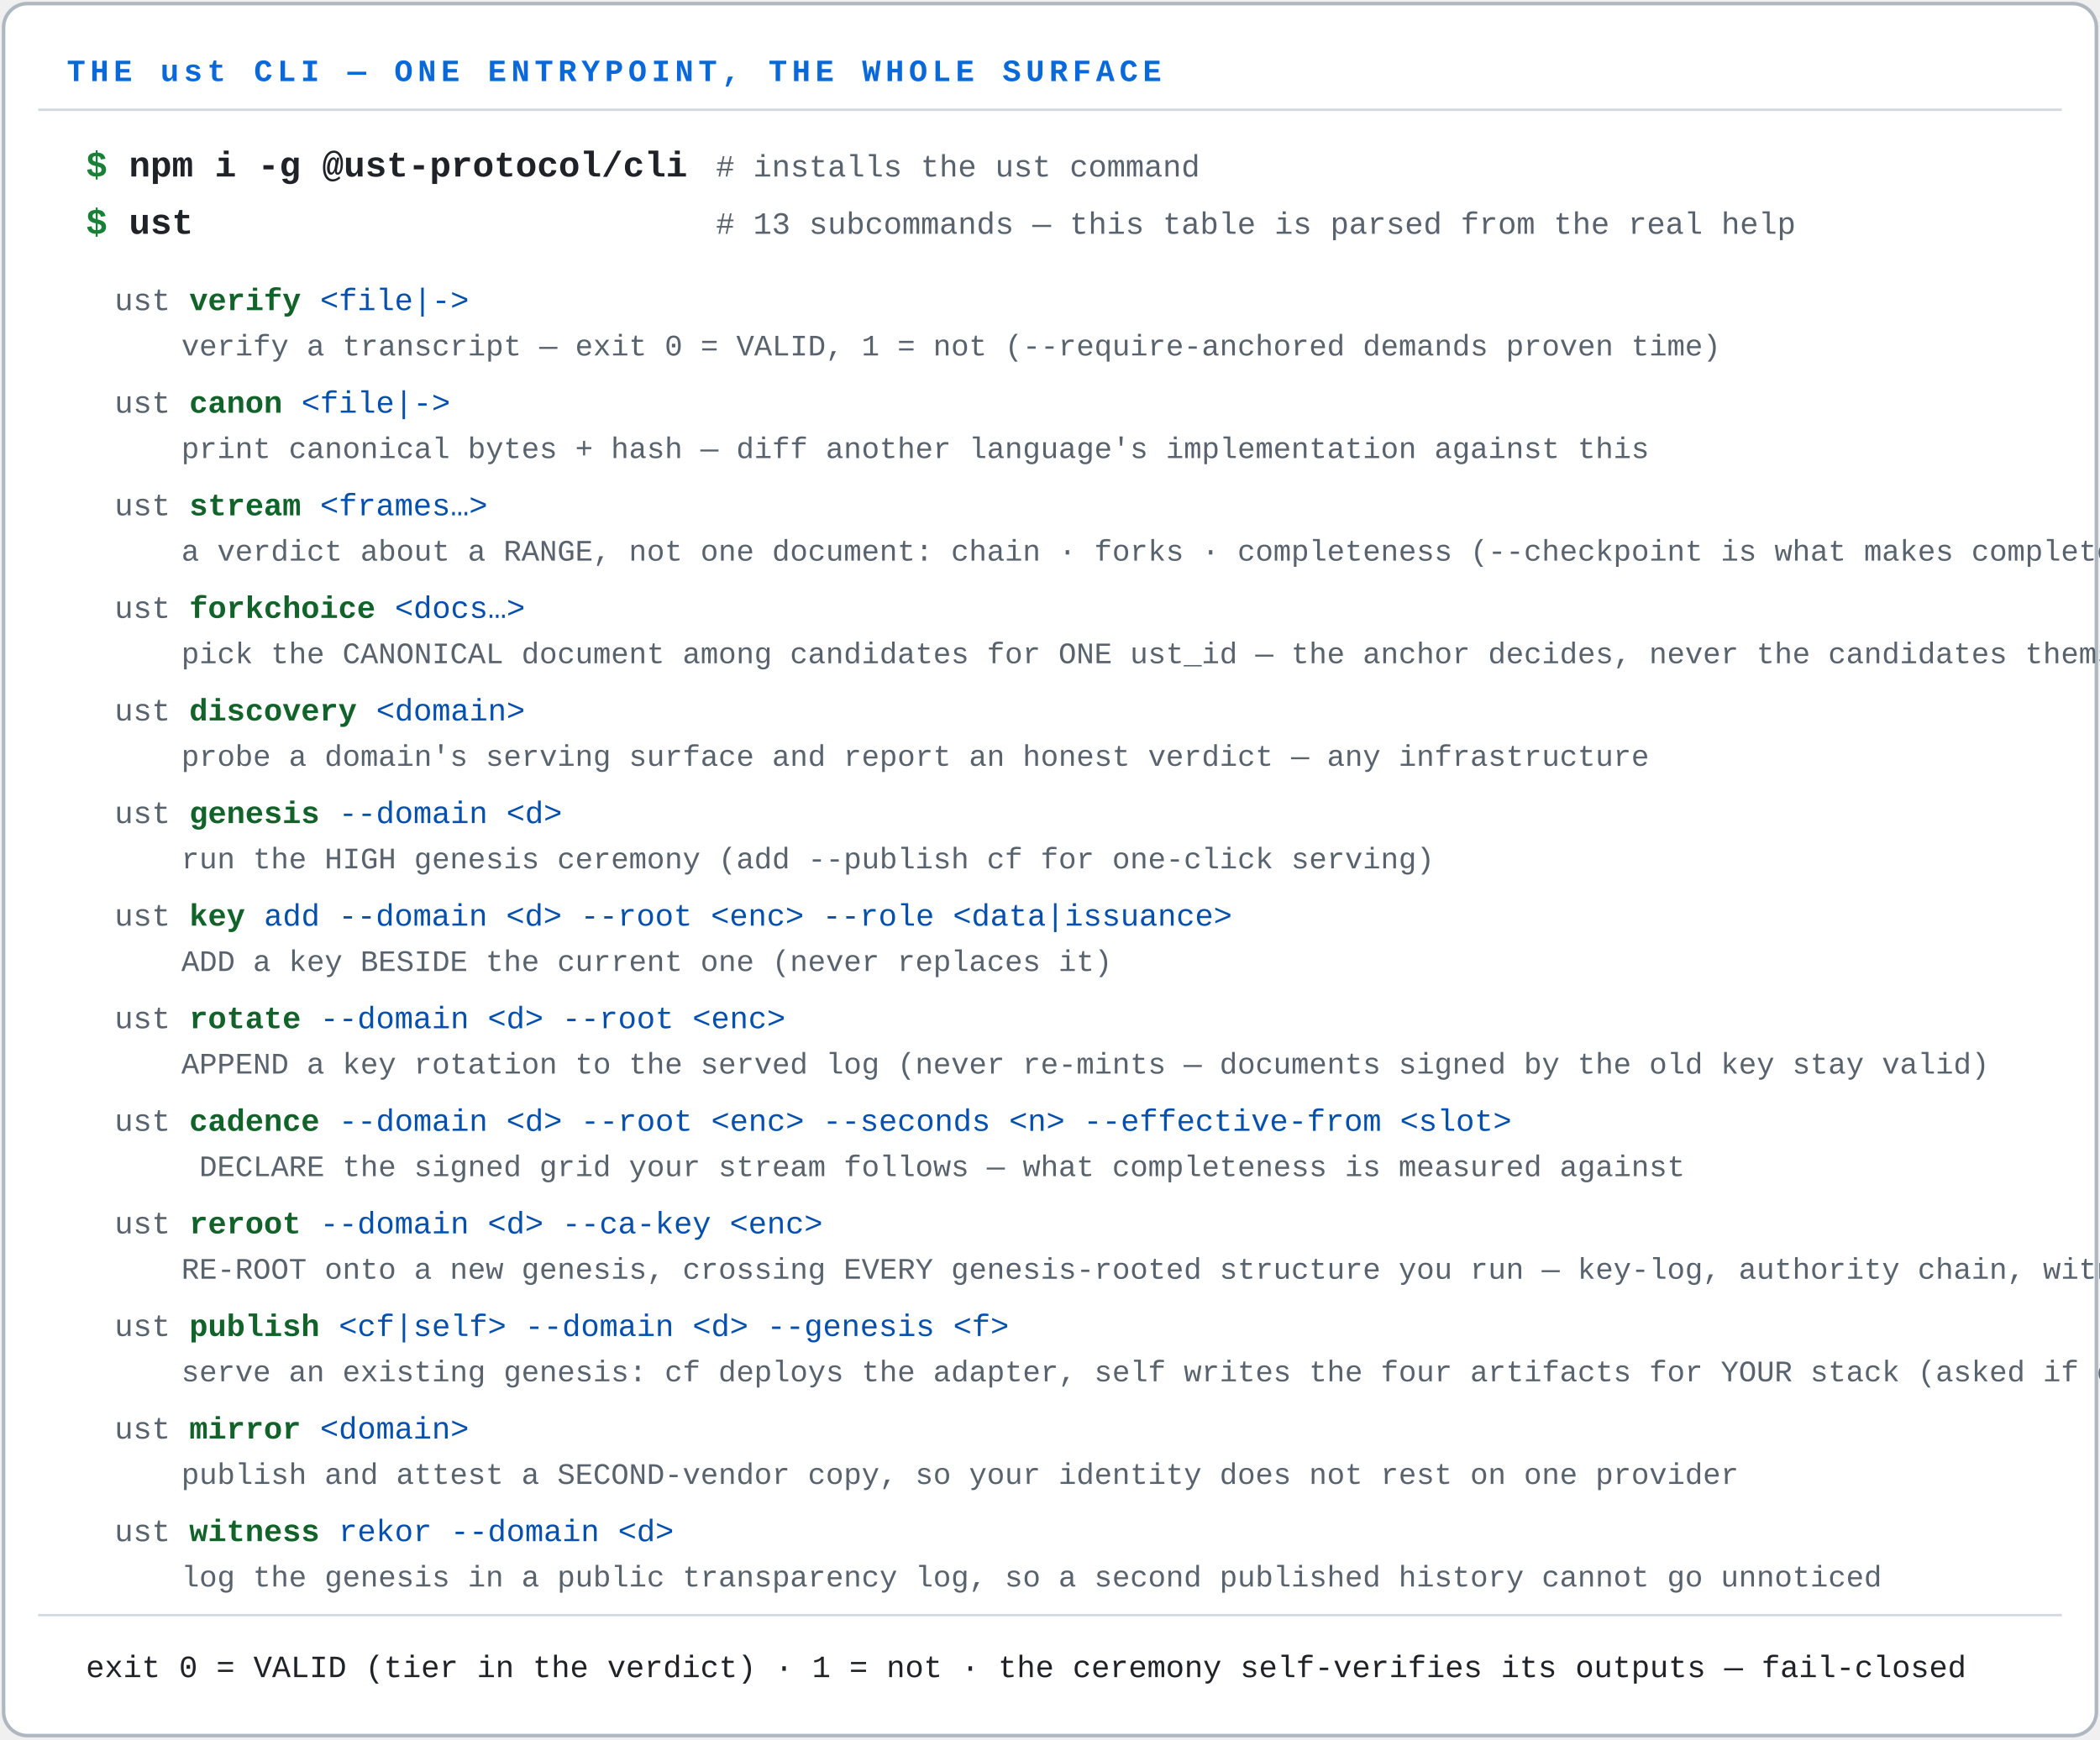
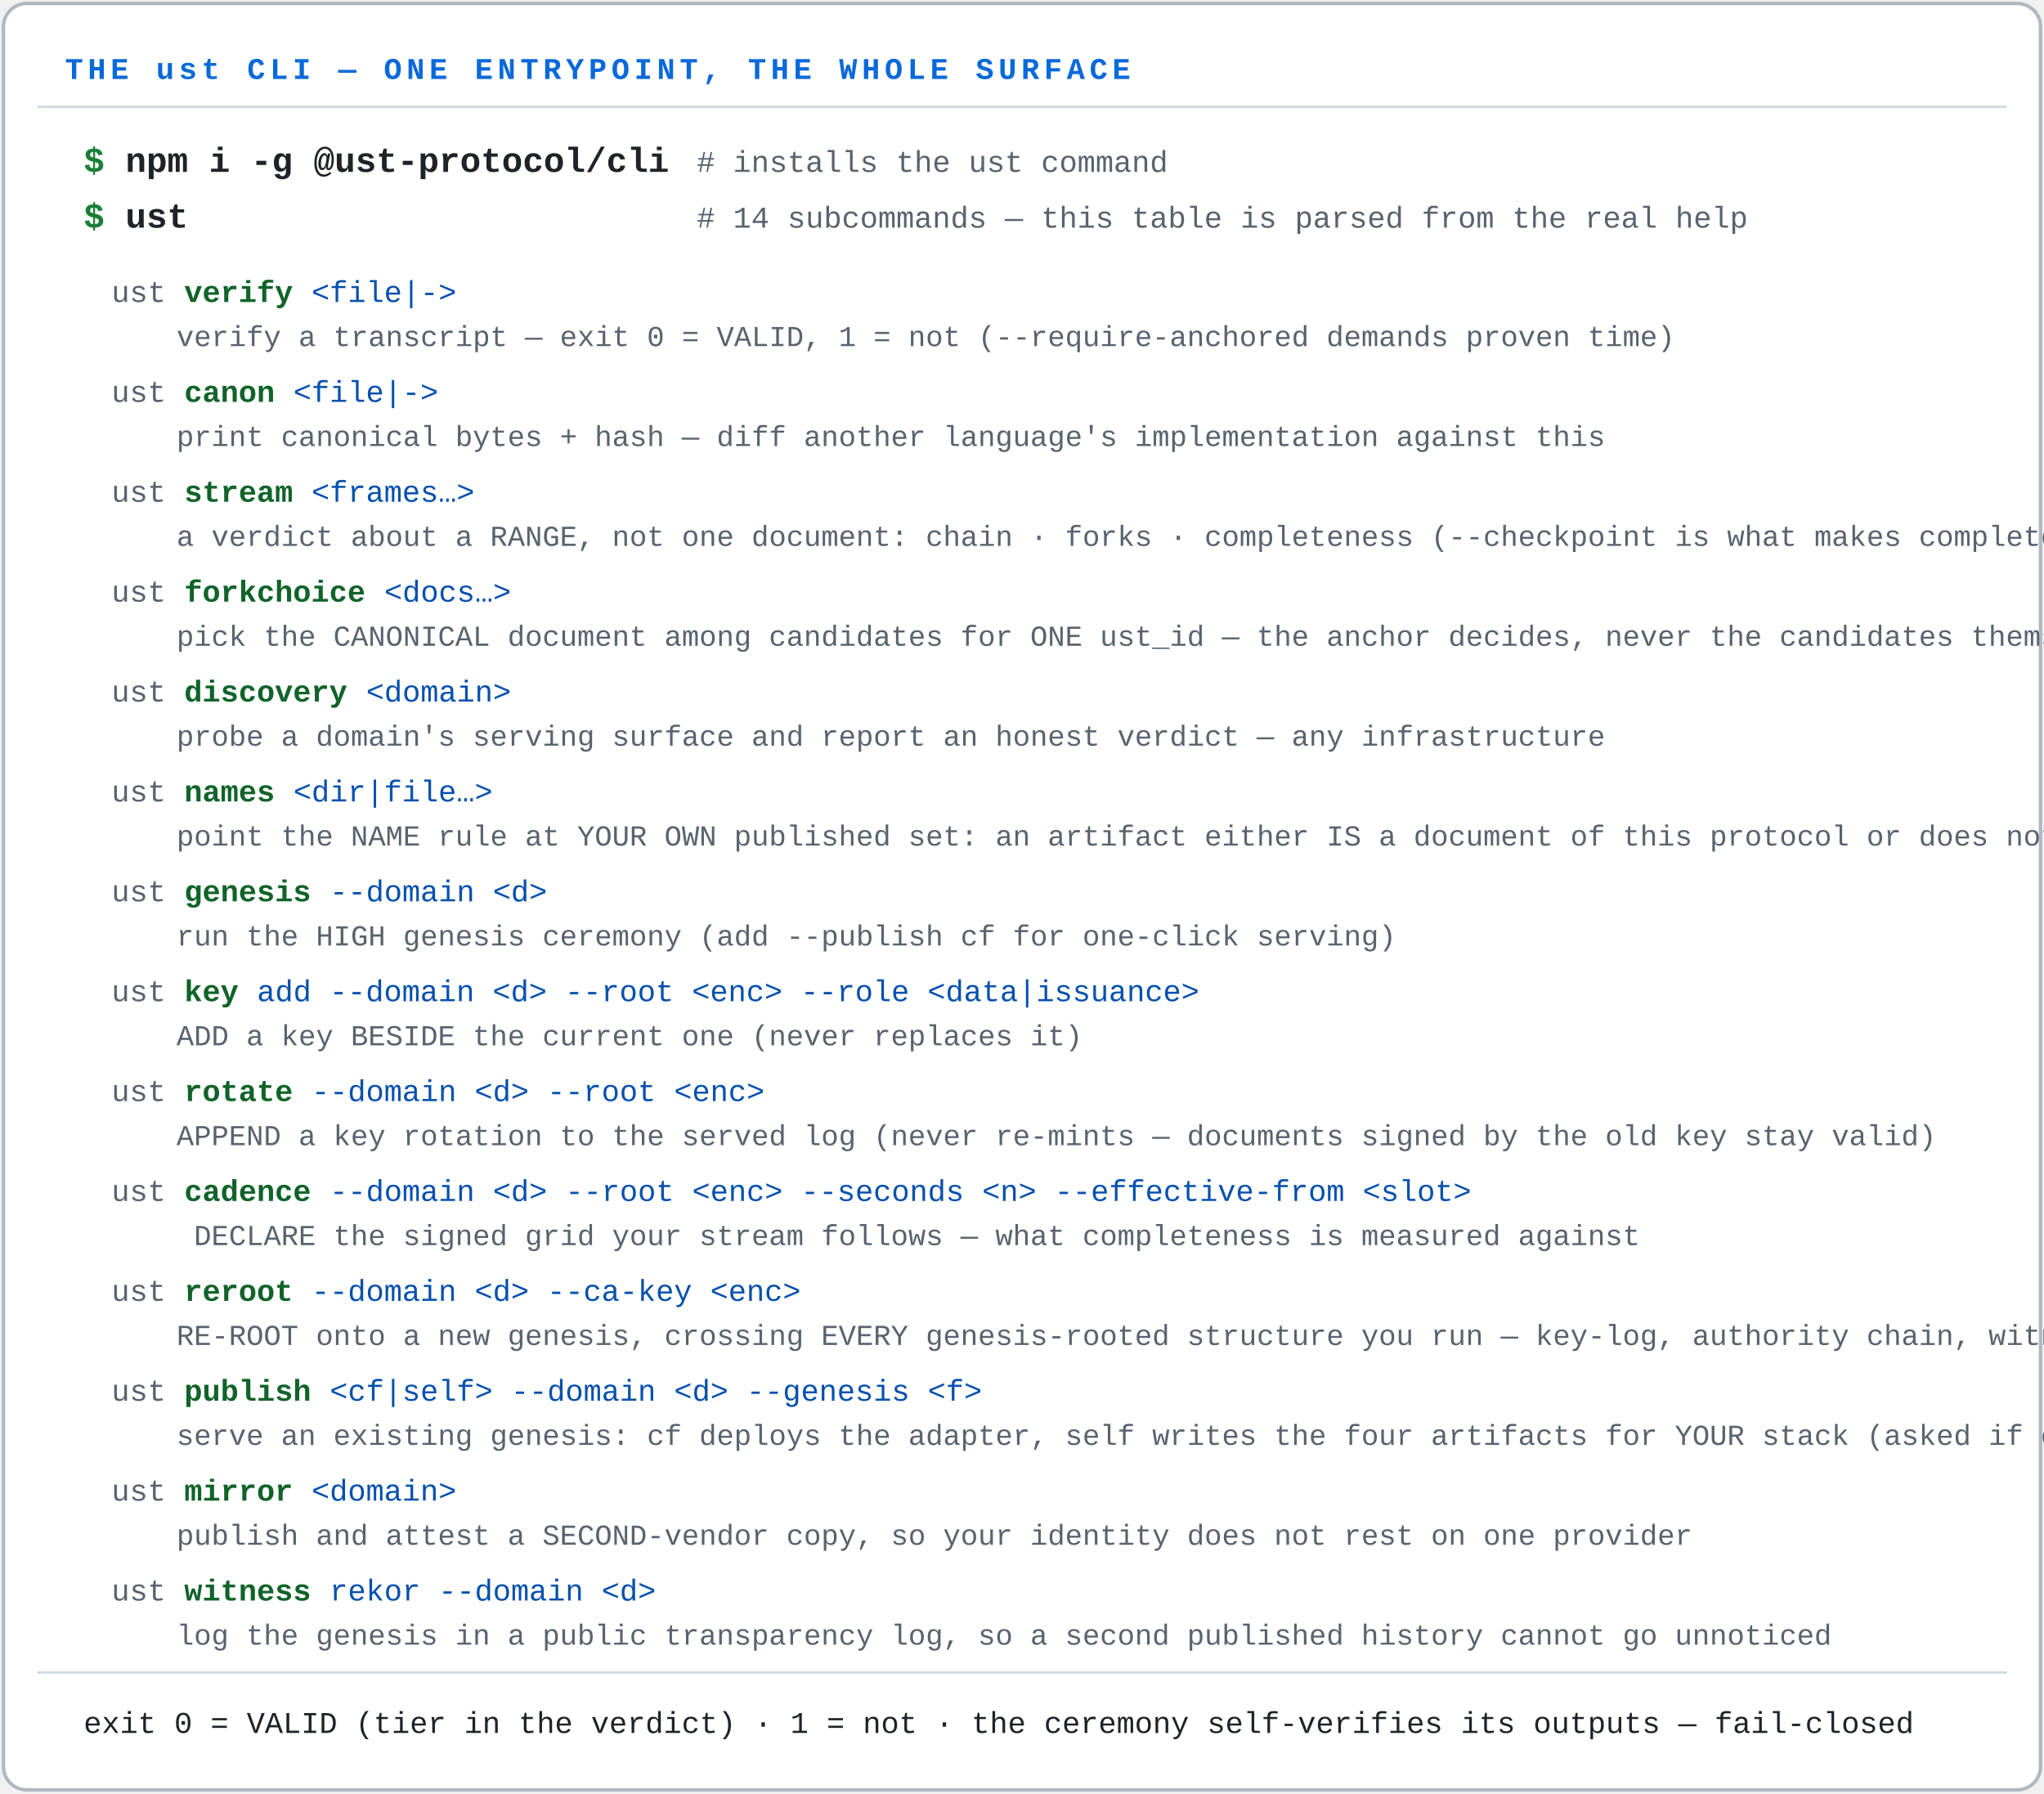
- <svg xmlns="http://www.w3.org/2000/svg" viewBox="0 0 880 729" role="img" aria-labelledby="ust-cli-t ust-cli-d">
+ <svg xmlns="http://www.w3.org/2000/svg" viewBox="0 0 880 772" role="img" aria-labelledby="ust-cli-t ust-cli-d">
  <g font-family="ui-monospace,SFMono-Regular,Menlo,Consolas,'Liberation Mono',monospace" font-size="15" xml:space="preserve">
-     <rect x="1.5" y="1.5" width="877" height="726" rx="10" fill="#ffffff" stroke="#afb8c1" stroke-width="1.5" />
+     <rect x="1.5" y="1.5" width="877" height="769" rx="10" fill="#ffffff" stroke="#afb8c1" stroke-width="1.5" />
    <line x1="16" y1="46" x2="864" y2="46" stroke="#d1d9e0" stroke-width="1" />
    <text x="28" y="34" fill="#0969da" font-size="13" font-weight="600" letter-spacing="2">THE ust CLI — ONE ENTRYPOINT, THE WHOLE SURFACE</text>
    <text x="36" y="74" fill="#1a7f37" font-weight="600">$</text>
    <text x="54" y="74" fill="#1f2328" font-weight="600">npm i -g @ust-protocol/cli</text>
    <text x="300" y="74" fill="#59636e" font-size="13"># installs the ust command</text>
    <text x="36" y="98" fill="#1a7f37" font-weight="600">$</text>
    <text x="54" y="98" fill="#1f2328" font-weight="600">ust</text>
-     <text x="300" y="98" fill="#59636e" font-size="13"># 13 subcommands — this table is parsed from the real help</text>
+     <text x="300" y="98" fill="#59636e" font-size="13"># 14 subcommands — this table is parsed from the real help</text>
    <text x="48" y="130" fill="#59636e" font-size="13">ust</text>
    <text x="79.32" y="130" fill="#116329" font-size="13" font-weight="600">verify</text>
    <text x="134.13" y="130" fill="#0550ae" font-size="13">&lt;file|-&gt;</text>
    <text x="76" y="149" fill="#59636e" font-size="12.5">verify a transcript — exit 0 = VALID, 1 = not (--require-anchored demands proven time)</text>
    <text x="48" y="173" fill="#59636e" font-size="13">ust</text>
    <text x="79.32" y="173" fill="#116329" font-size="13" font-weight="600">canon</text>
    <text x="126.3" y="173" fill="#0550ae" font-size="13">&lt;file|-&gt;</text>
    <text x="76" y="192" fill="#59636e" font-size="12.5">print canonical bytes + hash — diff another language's implementation against this</text>
    <text x="48" y="216" fill="#59636e" font-size="13">ust</text>
    <text x="79.32" y="216" fill="#116329" font-size="13" font-weight="600">stream</text>
    <text x="134.13" y="216" fill="#0550ae" font-size="13">&lt;frames…&gt;</text>
    <text x="76" y="235" fill="#59636e" font-size="12.5">a verdict about a RANGE, not one document: chain · forks · completeness (--checkpoint is what makes completeness answerable at all)</text>
    <text x="48" y="259" fill="#59636e" font-size="13">ust</text>
    <text x="79.32" y="259" fill="#116329" font-size="13" font-weight="600">forkchoice</text>
    <text x="165.45" y="259" fill="#0550ae" font-size="13">&lt;docs…&gt;</text>
    <text x="76" y="278" fill="#59636e" font-size="12.5">pick the CANONICAL document among candidates for ONE ust_id — the anchor decides, never the candidates themselves</text>
    <text x="48" y="302" fill="#59636e" font-size="13">ust</text>
    <text x="79.32" y="302" fill="#116329" font-size="13" font-weight="600">discovery</text>
    <text x="157.62" y="302" fill="#0550ae" font-size="13">&lt;domain&gt;</text>
    <text x="76" y="321" fill="#59636e" font-size="12.5">probe a domain's serving surface and report an honest verdict — any infrastructure</text>
    <text x="48" y="345" fill="#59636e" font-size="13">ust</text>
-     <text x="79.32" y="345" fill="#116329" font-size="13" font-weight="600">genesis</text>
-     <text x="141.96" y="345" fill="#0550ae" font-size="13">--domain &lt;d&gt;</text>
-     <text x="76" y="364" fill="#59636e" font-size="12.5">run the HIGH genesis ceremony (add --publish cf for one-click serving)</text>
+     <text x="79.32" y="345" fill="#116329" font-size="13" font-weight="600">names</text>
+     <text x="126.3" y="345" fill="#0550ae" font-size="13">&lt;dir|file…&gt;</text>
+     <text x="76" y="364" fill="#59636e" font-size="12.5">point the NAME rule at YOUR OWN published set: an artifact either IS a document of this protocol or does not wear its name (offline; F.5t)</text>
    <text x="48" y="388" fill="#59636e" font-size="13">ust</text>
-     <text x="79.32" y="388" fill="#116329" font-size="13" font-weight="600">key</text>
-     <text x="110.64" y="388" fill="#0550ae" font-size="13">add --domain &lt;d&gt; --root &lt;enc&gt; --role &lt;data|issuance&gt;</text>
-     <text x="76" y="407" fill="#59636e" font-size="12.5">ADD a key BESIDE the current one (never replaces it)</text>
+     <text x="79.32" y="388" fill="#116329" font-size="13" font-weight="600">genesis</text>
+     <text x="141.96" y="388" fill="#0550ae" font-size="13">--domain &lt;d&gt;</text>
+     <text x="76" y="407" fill="#59636e" font-size="12.5">run the HIGH genesis ceremony (add --publish cf for one-click serving)</text>
    <text x="48" y="431" fill="#59636e" font-size="13">ust</text>
-     <text x="79.32" y="431" fill="#116329" font-size="13" font-weight="600">rotate</text>
-     <text x="134.13" y="431" fill="#0550ae" font-size="13">--domain &lt;d&gt; --root &lt;enc&gt;</text>
-     <text x="76" y="450" fill="#59636e" font-size="12.5">APPEND a key rotation to the served log (never re-mints — documents signed by the old key stay valid)</text>
+     <text x="79.32" y="431" fill="#116329" font-size="13" font-weight="600">key</text>
+     <text x="110.64" y="431" fill="#0550ae" font-size="13">add --domain &lt;d&gt; --root &lt;enc&gt; --role &lt;data|issuance&gt;</text>
+     <text x="76" y="450" fill="#59636e" font-size="12.5">ADD a key BESIDE the current one (never replaces it)</text>
    <text x="48" y="474" fill="#59636e" font-size="13">ust</text>
-     <text x="79.32" y="474" fill="#116329" font-size="13" font-weight="600">cadence</text>
-     <text x="141.96" y="474" fill="#0550ae" font-size="13">--domain &lt;d&gt; --root &lt;enc&gt; --seconds &lt;n&gt; --effective-from &lt;slot&gt;</text>
-     <text x="76" y="493" fill="#59636e" font-size="12.5"> DECLARE the signed grid your stream follows — what completeness is measured against</text>
+     <text x="79.32" y="474" fill="#116329" font-size="13" font-weight="600">rotate</text>
+     <text x="134.13" y="474" fill="#0550ae" font-size="13">--domain &lt;d&gt; --root &lt;enc&gt;</text>
+     <text x="76" y="493" fill="#59636e" font-size="12.5">APPEND a key rotation to the served log (never re-mints — documents signed by the old key stay valid)</text>
    <text x="48" y="517" fill="#59636e" font-size="13">ust</text>
-     <text x="79.32" y="517" fill="#116329" font-size="13" font-weight="600">reroot</text>
-     <text x="134.13" y="517" fill="#0550ae" font-size="13">--domain &lt;d&gt; --ca-key &lt;enc&gt;</text>
-     <text x="76" y="536" fill="#59636e" font-size="12.5">RE-ROOT onto a new genesis, crossing EVERY genesis-rooted structure you run — key-log, authority chain, witness log (the NAME), cadence. Writes artifacts; publishes nothing. Your writer must cross the last axis itself.</text>
+     <text x="79.32" y="517" fill="#116329" font-size="13" font-weight="600">cadence</text>
+     <text x="141.96" y="517" fill="#0550ae" font-size="13">--domain &lt;d&gt; --root &lt;enc&gt; --seconds &lt;n&gt; --effective-from &lt;slot&gt;</text>
+     <text x="76" y="536" fill="#59636e" font-size="12.5"> DECLARE the signed grid your stream follows — what completeness is measured against</text>
    <text x="48" y="560" fill="#59636e" font-size="13">ust</text>
-     <text x="79.32" y="560" fill="#116329" font-size="13" font-weight="600">publish</text>
-     <text x="141.96" y="560" fill="#0550ae" font-size="13">&lt;cf|self&gt; --domain &lt;d&gt; --genesis &lt;f&gt;</text>
-     <text x="76" y="579" fill="#59636e" font-size="12.5">serve an existing genesis: cf deploys the adapter, self writes the four artifacts for YOUR stack (asked if omitted)</text>
+     <text x="79.32" y="560" fill="#116329" font-size="13" font-weight="600">reroot</text>
+     <text x="134.13" y="560" fill="#0550ae" font-size="13">--domain &lt;d&gt; --ca-key &lt;enc&gt;</text>
+     <text x="76" y="579" fill="#59636e" font-size="12.5">RE-ROOT onto a new genesis, crossing EVERY genesis-rooted structure you run — key-log, authority chain, witness log (the NAME), cadence. Writes artifacts; publishes nothing. Your writer must cross the last axis itself.</text>
    <text x="48" y="603" fill="#59636e" font-size="13">ust</text>
-     <text x="79.32" y="603" fill="#116329" font-size="13" font-weight="600">mirror</text>
-     <text x="134.13" y="603" fill="#0550ae" font-size="13">&lt;domain&gt;</text>
-     <text x="76" y="622" fill="#59636e" font-size="12.5">publish and attest a SECOND-vendor copy, so your identity does not rest on one provider</text>
+     <text x="79.32" y="603" fill="#116329" font-size="13" font-weight="600">publish</text>
+     <text x="141.96" y="603" fill="#0550ae" font-size="13">&lt;cf|self&gt; --domain &lt;d&gt; --genesis &lt;f&gt;</text>
+     <text x="76" y="622" fill="#59636e" font-size="12.5">serve an existing genesis: cf deploys the adapter, self writes the four artifacts for YOUR stack (asked if omitted)</text>
    <text x="48" y="646" fill="#59636e" font-size="13">ust</text>
-     <text x="79.32" y="646" fill="#116329" font-size="13" font-weight="600">witness</text>
-     <text x="141.96" y="646" fill="#0550ae" font-size="13">rekor --domain &lt;d&gt;</text>
-     <text x="76" y="665" fill="#59636e" font-size="12.5">log the genesis in a public transparency log, so a second published history cannot go unnoticed</text>
-     <line x1="16" y1="677" x2="864" y2="677" stroke="#d1d9e0" stroke-width="1" />
-     <text x="36" y="703" fill="#1f2328" font-size="13">exit 0 = VALID (tier in the verdict) · 1 = not · the ceremony self-verifies its outputs — fail-closed</text>
+     <text x="79.32" y="646" fill="#116329" font-size="13" font-weight="600">mirror</text>
+     <text x="134.13" y="646" fill="#0550ae" font-size="13">&lt;domain&gt;</text>
+     <text x="76" y="665" fill="#59636e" font-size="12.5">publish and attest a SECOND-vendor copy, so your identity does not rest on one provider</text>
+     <text x="48" y="689" fill="#59636e" font-size="13">ust</text>
+     <text x="79.32" y="689" fill="#116329" font-size="13" font-weight="600">witness</text>
+     <text x="141.96" y="689" fill="#0550ae" font-size="13">rekor --domain &lt;d&gt;</text>
+     <text x="76" y="708" fill="#59636e" font-size="12.5">log the genesis in a public transparency log, so a second published history cannot go unnoticed</text>
+     <line x1="16" y1="720" x2="864" y2="720" stroke="#d1d9e0" stroke-width="1" />
+     <text x="36" y="746" fill="#1f2328" font-size="13">exit 0 = VALID (tier in the verdict) · 1 = not · the ceremony self-verifies its outputs — fail-closed</text>
  </g>
</svg>
